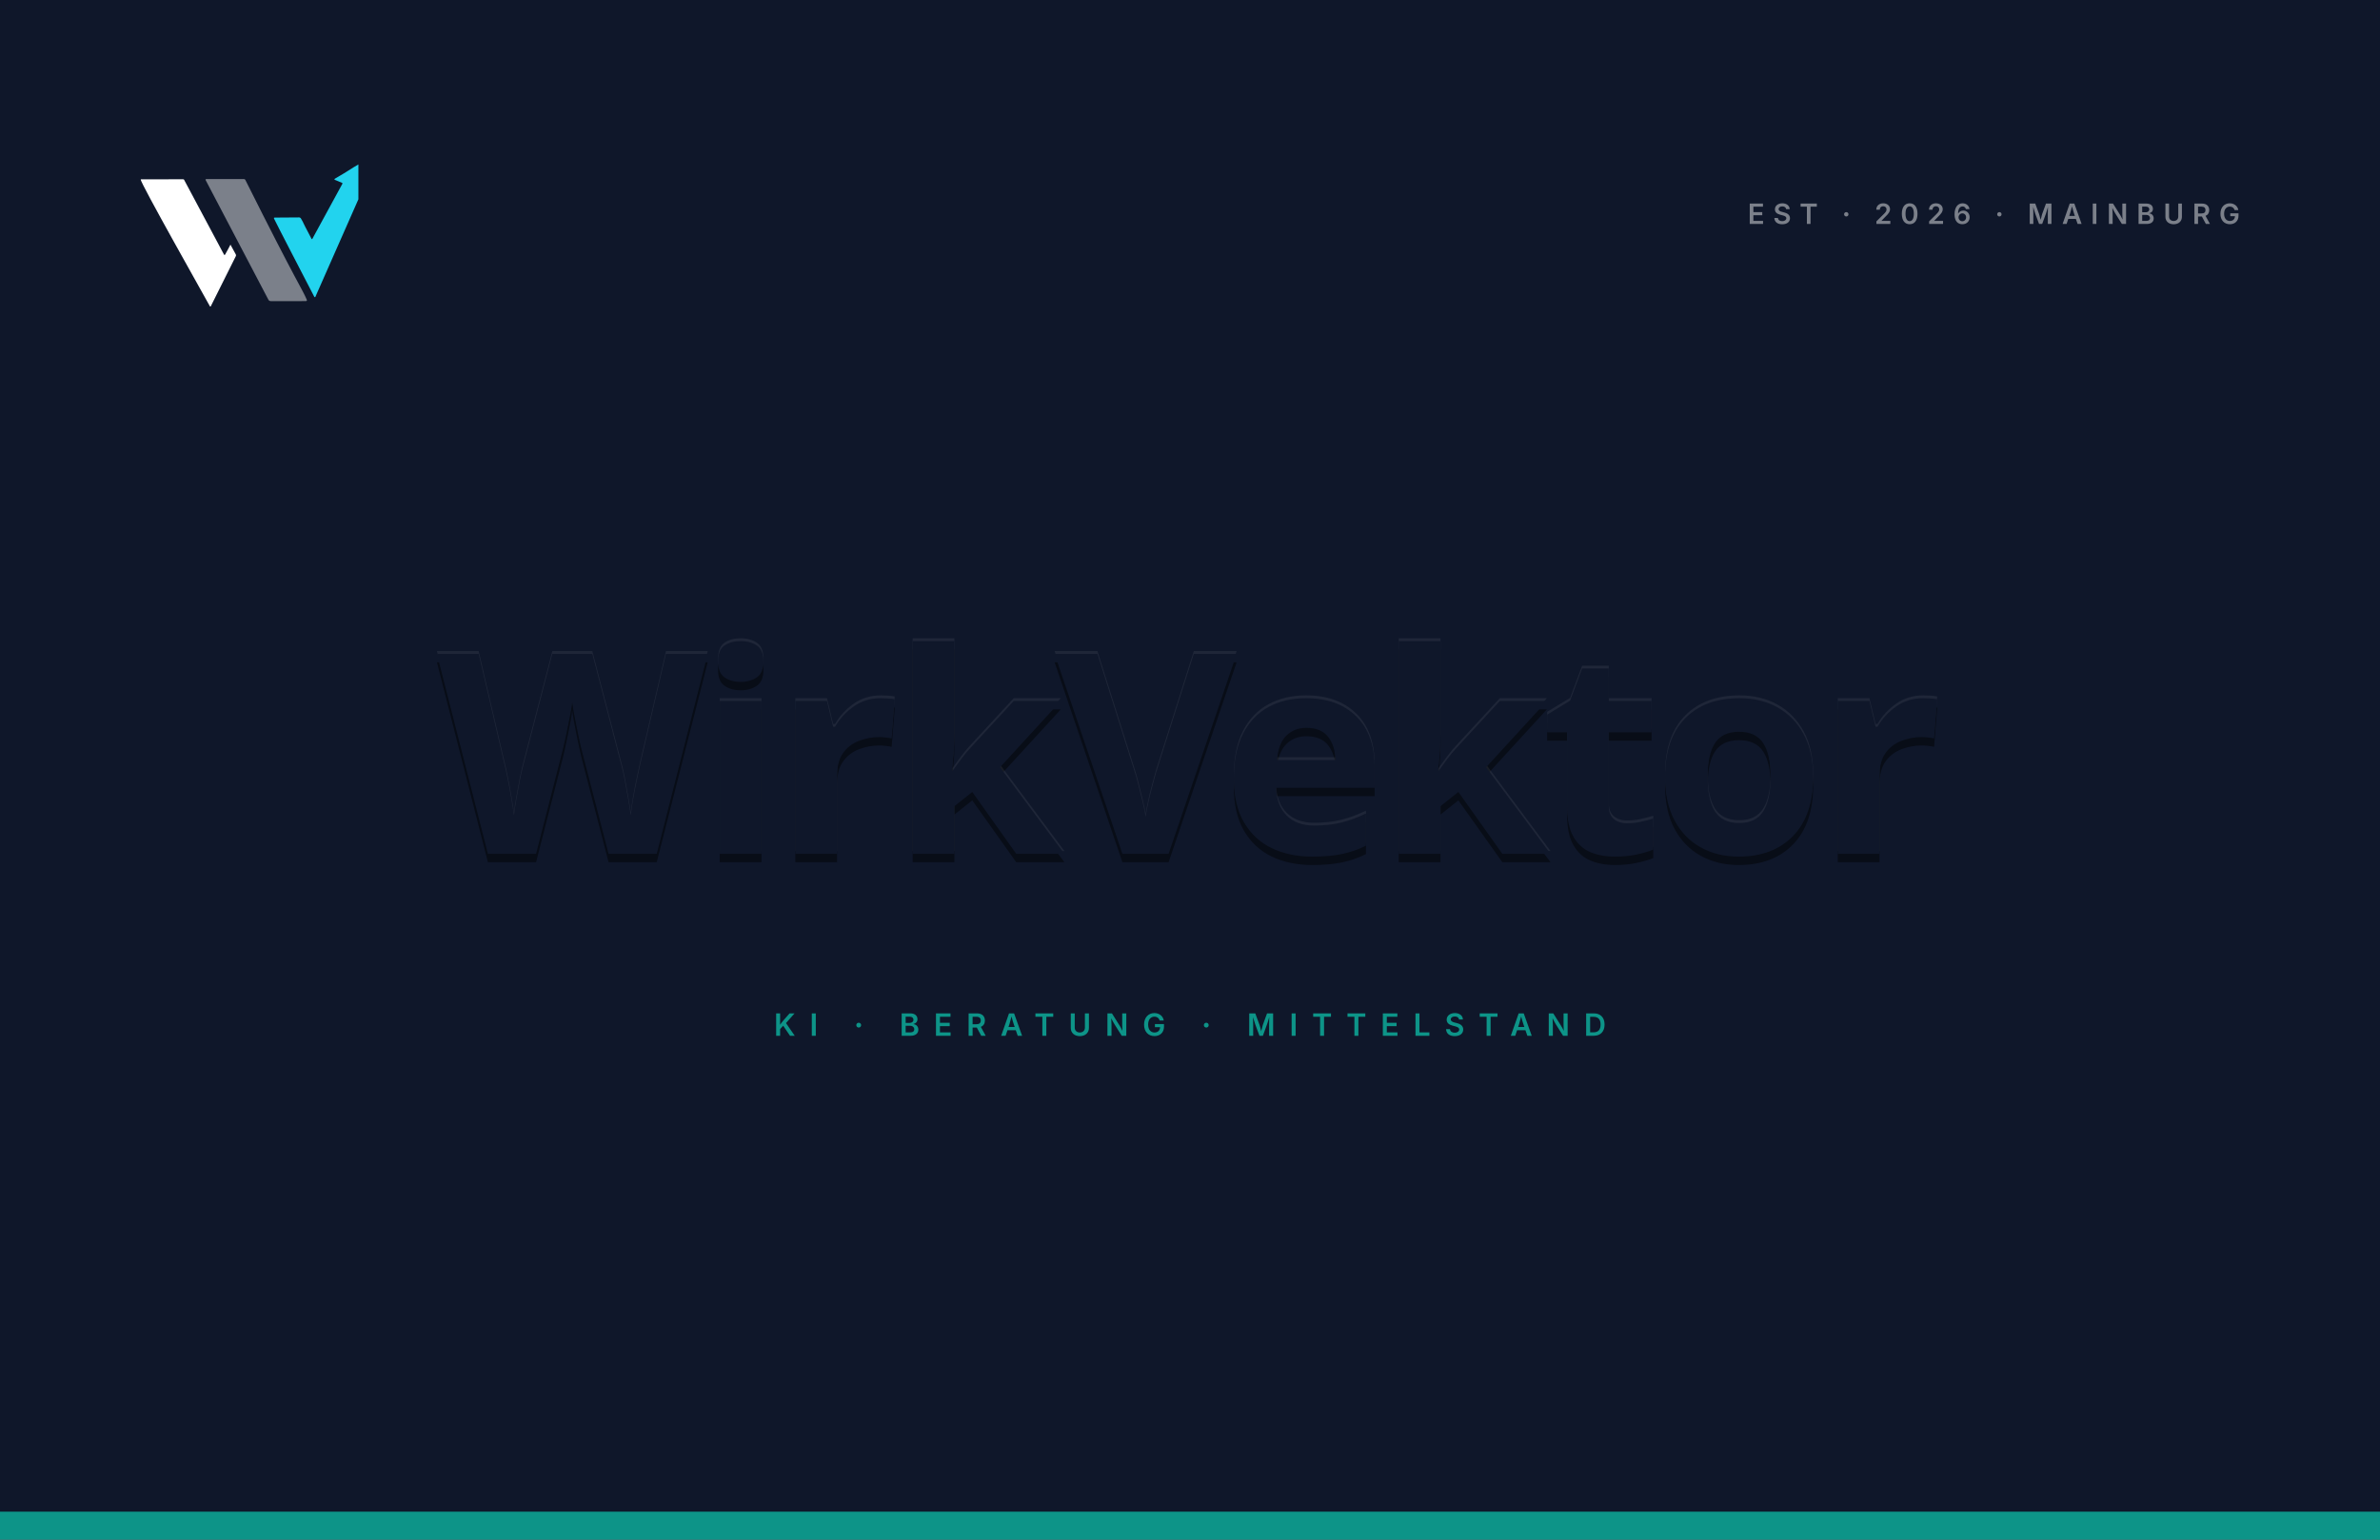
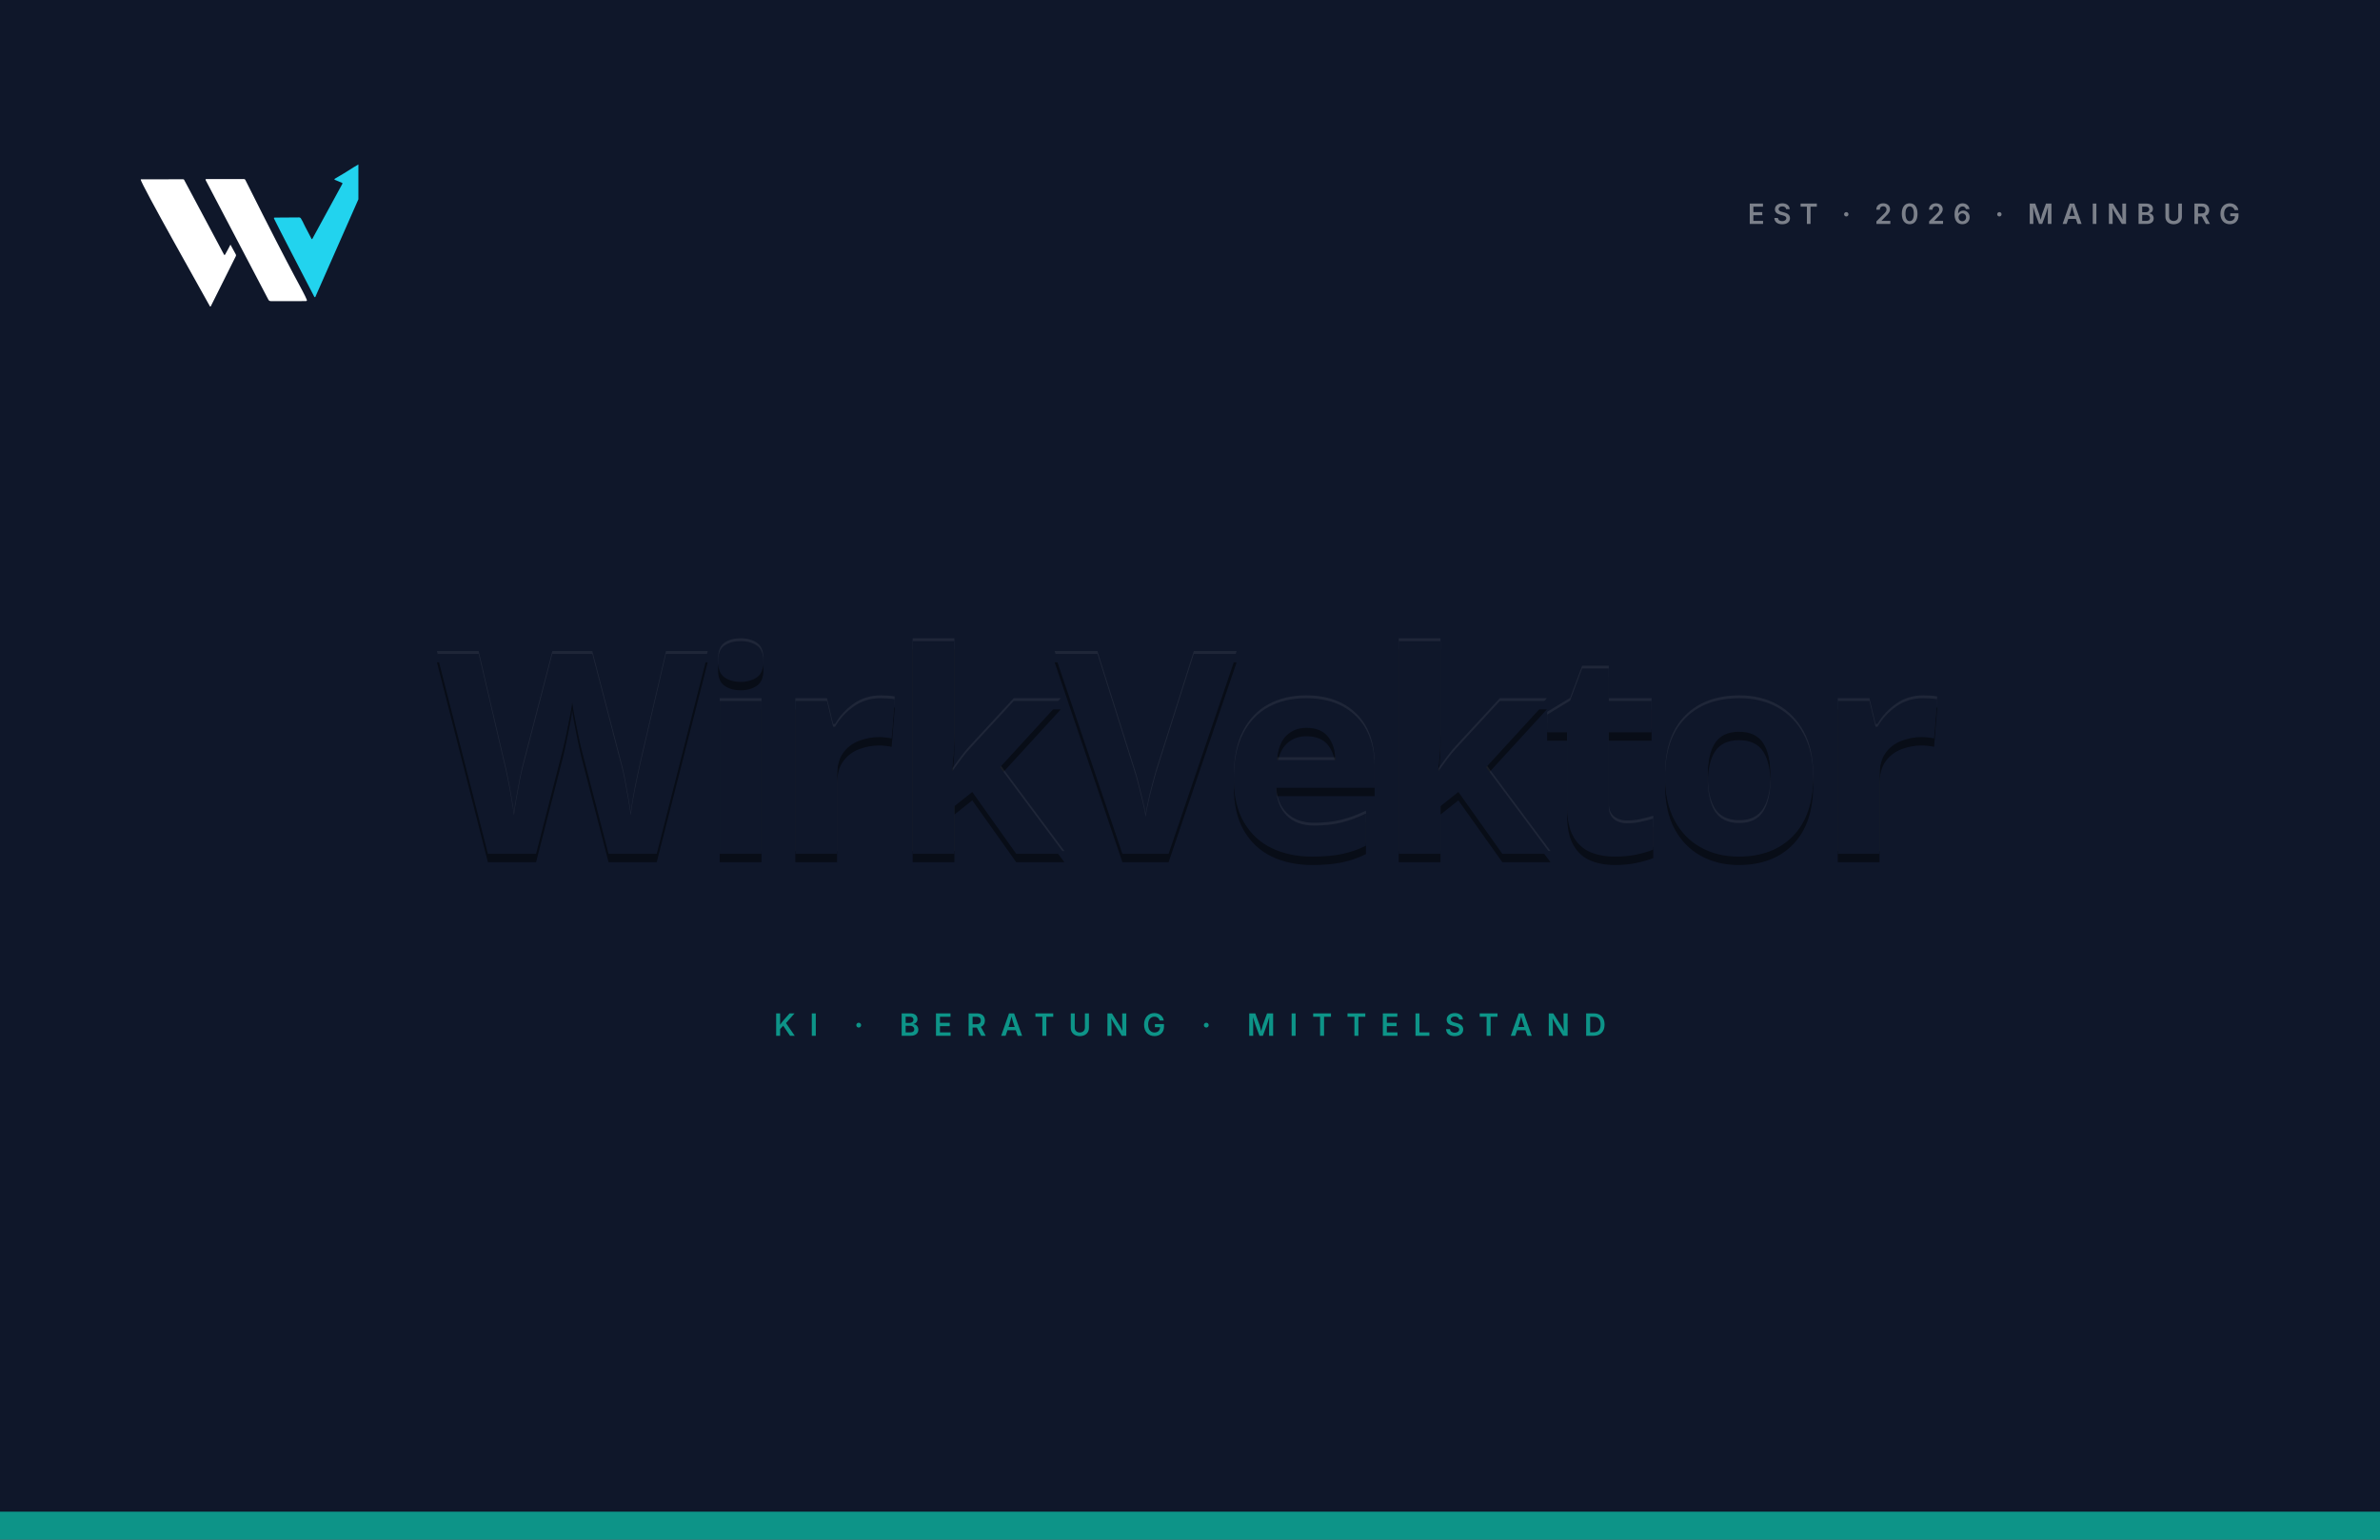
<svg xmlns="http://www.w3.org/2000/svg" viewBox="0 0 850 550" width="85mm" height="55mm" role="img" aria-label="WirkVektor Visitenkarte 02 Vorderseite">
  <defs>
    <symbol id="logo-02v" viewBox="50 180 1264 970">
-       <path fill="rgba(255,255,255,0.45)" d="m 429.869,411.105 c -1.617,-3.283 -0.233,-5.407 3.512,-5.808 1.154,-0.124 2.331,-0.047 3.497,-0.047 71.151,-0.004 142.303,0.055 213.454,-0.136 5.038,-0.014 7.805,2.012 9.801,6.002 305.19,610.161 326.418,624.944 356.065,694.597 0.491,1.18 -1.579,4.046 -3.143,5.26 -1.219,0.946 -3.49,0.706 -5.294,0.707 -66.486,0.031 -132.972,-0.081 -199.457,0.172 -8.134,0.031 -12.86,-3.037 -16.18,-10.165" />
+       <path fill="#FFFFFF" d="m 429.869,411.105 c -1.617,-3.283 -0.233,-5.407 3.512,-5.808 1.154,-0.124 2.331,-0.047 3.497,-0.047 71.151,-0.004 142.303,0.055 213.454,-0.136 5.038,-0.014 7.805,2.012 9.801,6.002 305.19,610.161 326.418,624.944 356.065,694.597 0.491,1.18 -1.579,4.046 -3.143,5.26 -1.219,0.946 -3.49,0.706 -5.294,0.707 -66.486,0.031 -132.972,-0.081 -199.457,0.172 -8.134,0.031 -12.86,-3.037 -16.18,-10.165" />
      <path fill="#22D3EE" d="m 1069.315,1077.033 c -1.325,3.189 -2.482,6.456 -3.977,9.562 -1.464,3.042 -5.113,3.069 -6.69,-0.01 -16.175,-31.553 -228.362,-440.116 -232.675,-451.984 -1.825,-5.023 -0.851,-6.415 4.361,-6.449 140.348,-0.92 0.105,-0.55 140.391,-0.999 6.031,-0.019 9.354,3.566 11.765,7.866 26.534,47.328 -9.995,-16.84 59.323,114.263 0.772,1.46 1.409,3.513 3.491,3.757 1.61,-0.064 2.185,-1.876 2.845,-3.056 32.028,-57.245 162.365,-299.35 172.784,-316.925 2.047,-3.453 1.165,-4.859 -2.304,-6.257 -13.726,-5.534 -27.368,-11.28 -41.005,-17.033 -0.915,-0.386 -2.078,-1.77 -2.149,-2.2 -0.519,-3.134 1.499,-3.998 2.966,-4.846 101.577,-59.1 49.432,-31.755 175.986,-106.737 2.022,-1.198 4.437,-1.915 6.334,-0.948 1.2,0.612 2.353,3.344 2.355,5.302 9.658,97.447 9.83,98.55 18.322,193.504 0.189,2.114 -0.343,3.102 -2.423,4.106 -2.08,0.492 -4.32,-1.202 -6.383,-2.228 -19.762,-9.821 -20.341,-9.188 -33.209,-15.479 -4.149,-2.029 -6.25,-1.896 -7.918,2.211" />
      <path fill="#FFFFFF" d="m 536.376,842.626 c 1.594,2.952 4.392,2.515 6.417,-0.866 11.328,-18.91 20.536,-37.895 30.65,-56.92 32.244,59.361 21.35,37.822 31.271,57.039 1.256,2.446 1.399,6.543 0.217,8.985 -48.105,96.831 -97.052,193.246 -144.98,290.174 -1.42,2.842 -4.226,2.881 -5.683,0.101 C 435.334,1105.031 49.433,423.343 54.255,407.715 c 0.121,-1.404 3.421,-1.082 5.311,-1.084 79.82,-0.069 159.64,-0.025 239.459,-0.295 6.461,-0.022 7.126,4.878 8.988,8.315" />
    </symbol>
  </defs>
  <rect width="850" height="550" fill="#0F172A" />
  <rect x="0" y="540" width="850" height="10" fill="#0D9488" />
  <use href="#logo-02v" x="50" y="50" width="78" height="60" />
  <text x="800" y="80" text-anchor="end" font-family="Inter, system-ui, sans-serif" font-weight="600" font-size="10" letter-spacing="3" fill="rgba(255,255,255,0.45)">EST · 2026 · MAINBURG</text>
  <g transform="translate(425 305)" text-anchor="middle">
    <text y="3" font-family="Hanken Grotesk, system-ui, sans-serif" font-weight="700" font-size="100" letter-spacing="-3.5" fill="rgba(0,0,0,0.45)">WirkVektor</text>
    <text y="-1" font-family="Hanken Grotesk, system-ui, sans-serif" font-weight="700" font-size="100" letter-spacing="-3.5" fill="rgba(255,255,255,0.07)">WirkVektor</text>
    <text font-family="Hanken Grotesk, system-ui, sans-serif" font-weight="700" font-size="100" letter-spacing="-3.5" fill="#0F172A">WirkVektor</text>
  </g>
  <text x="425" y="370" text-anchor="middle" font-family="Inter, system-ui, sans-serif" font-weight="600" font-size="11" letter-spacing="5" fill="#0D9488">
    KI · BERATUNG · MITTELSTAND
  </text>
</svg>
